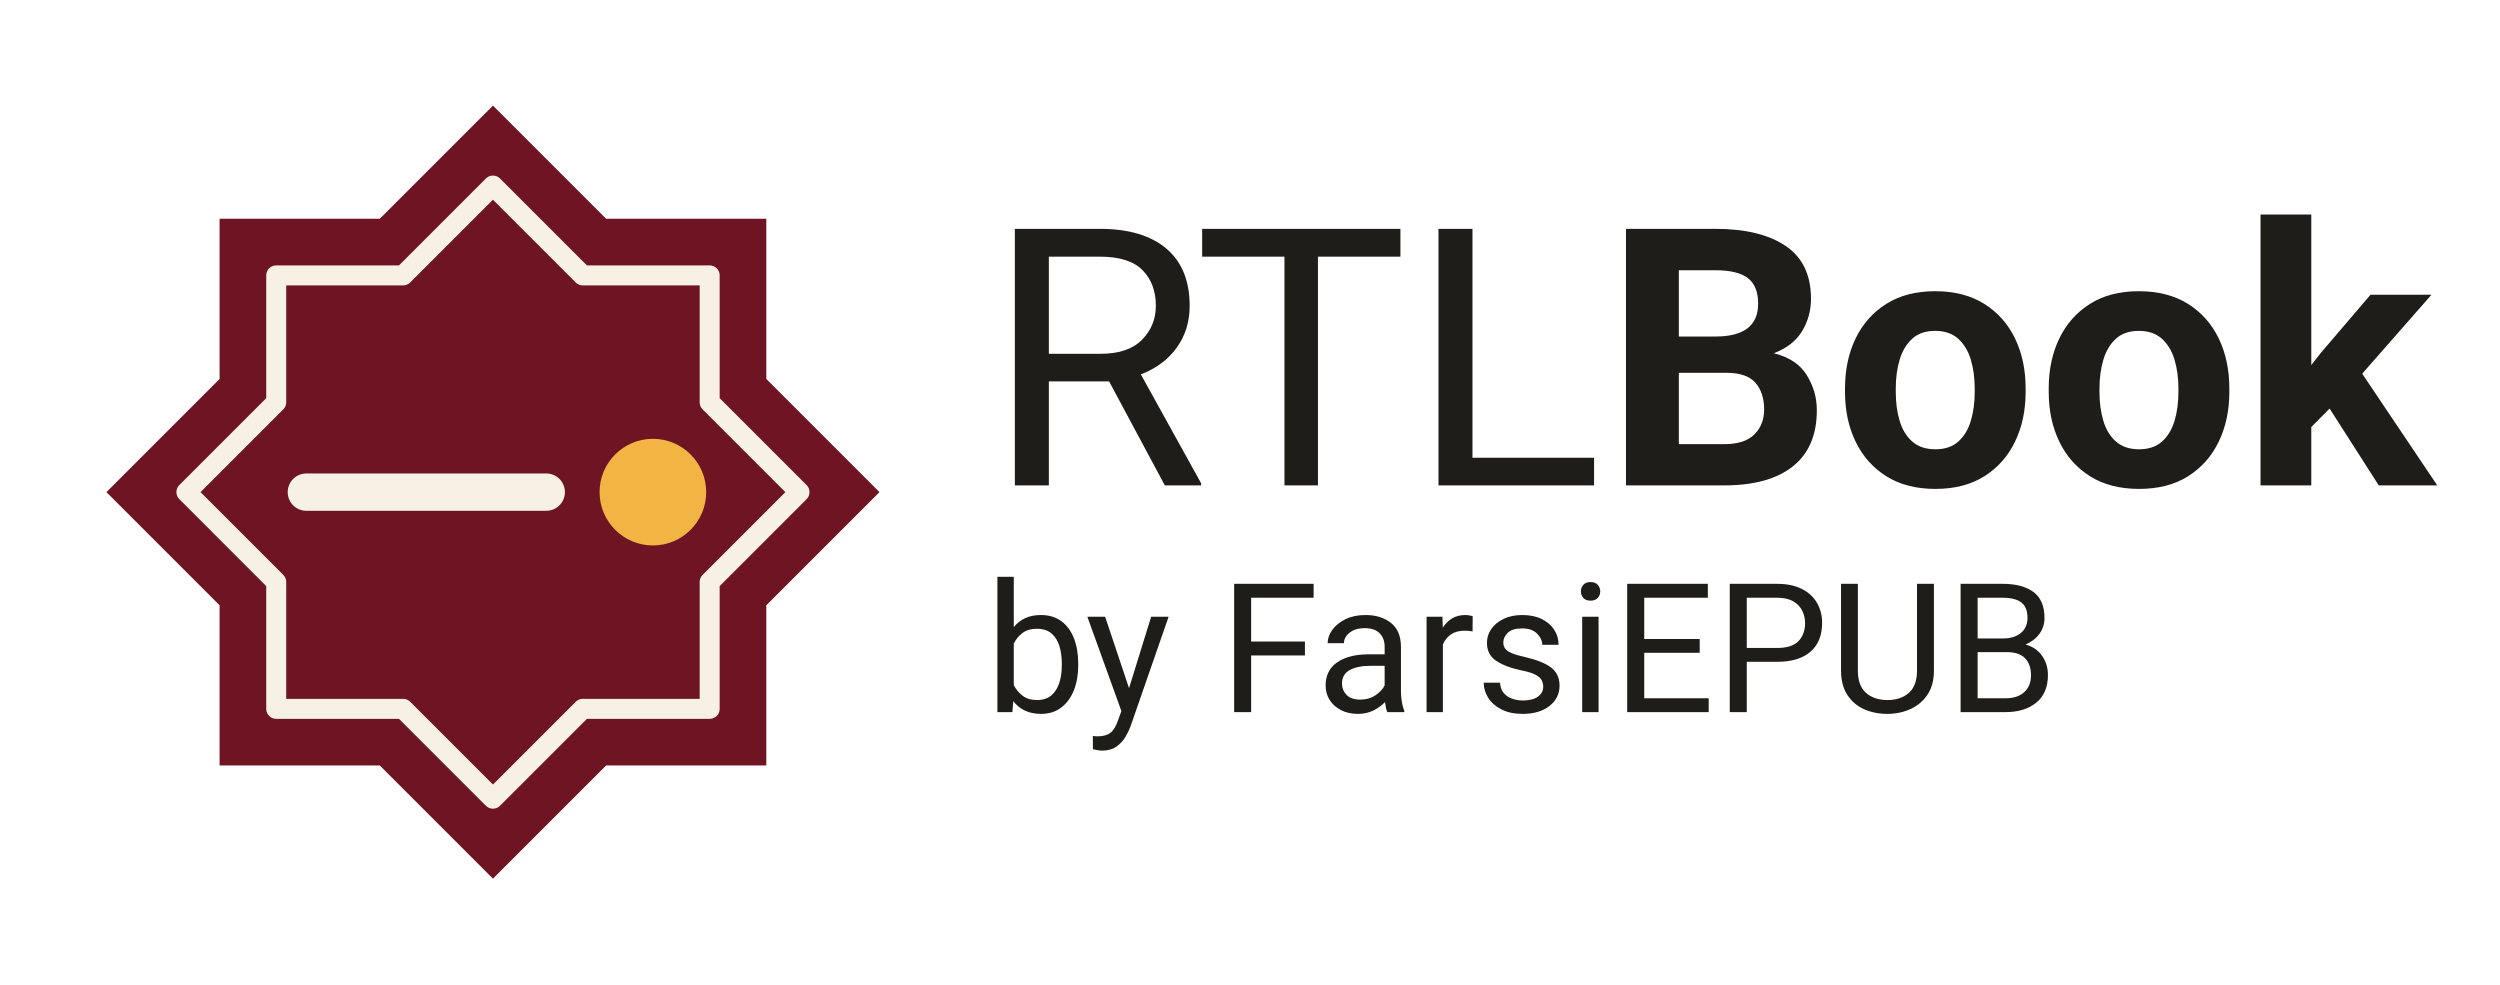
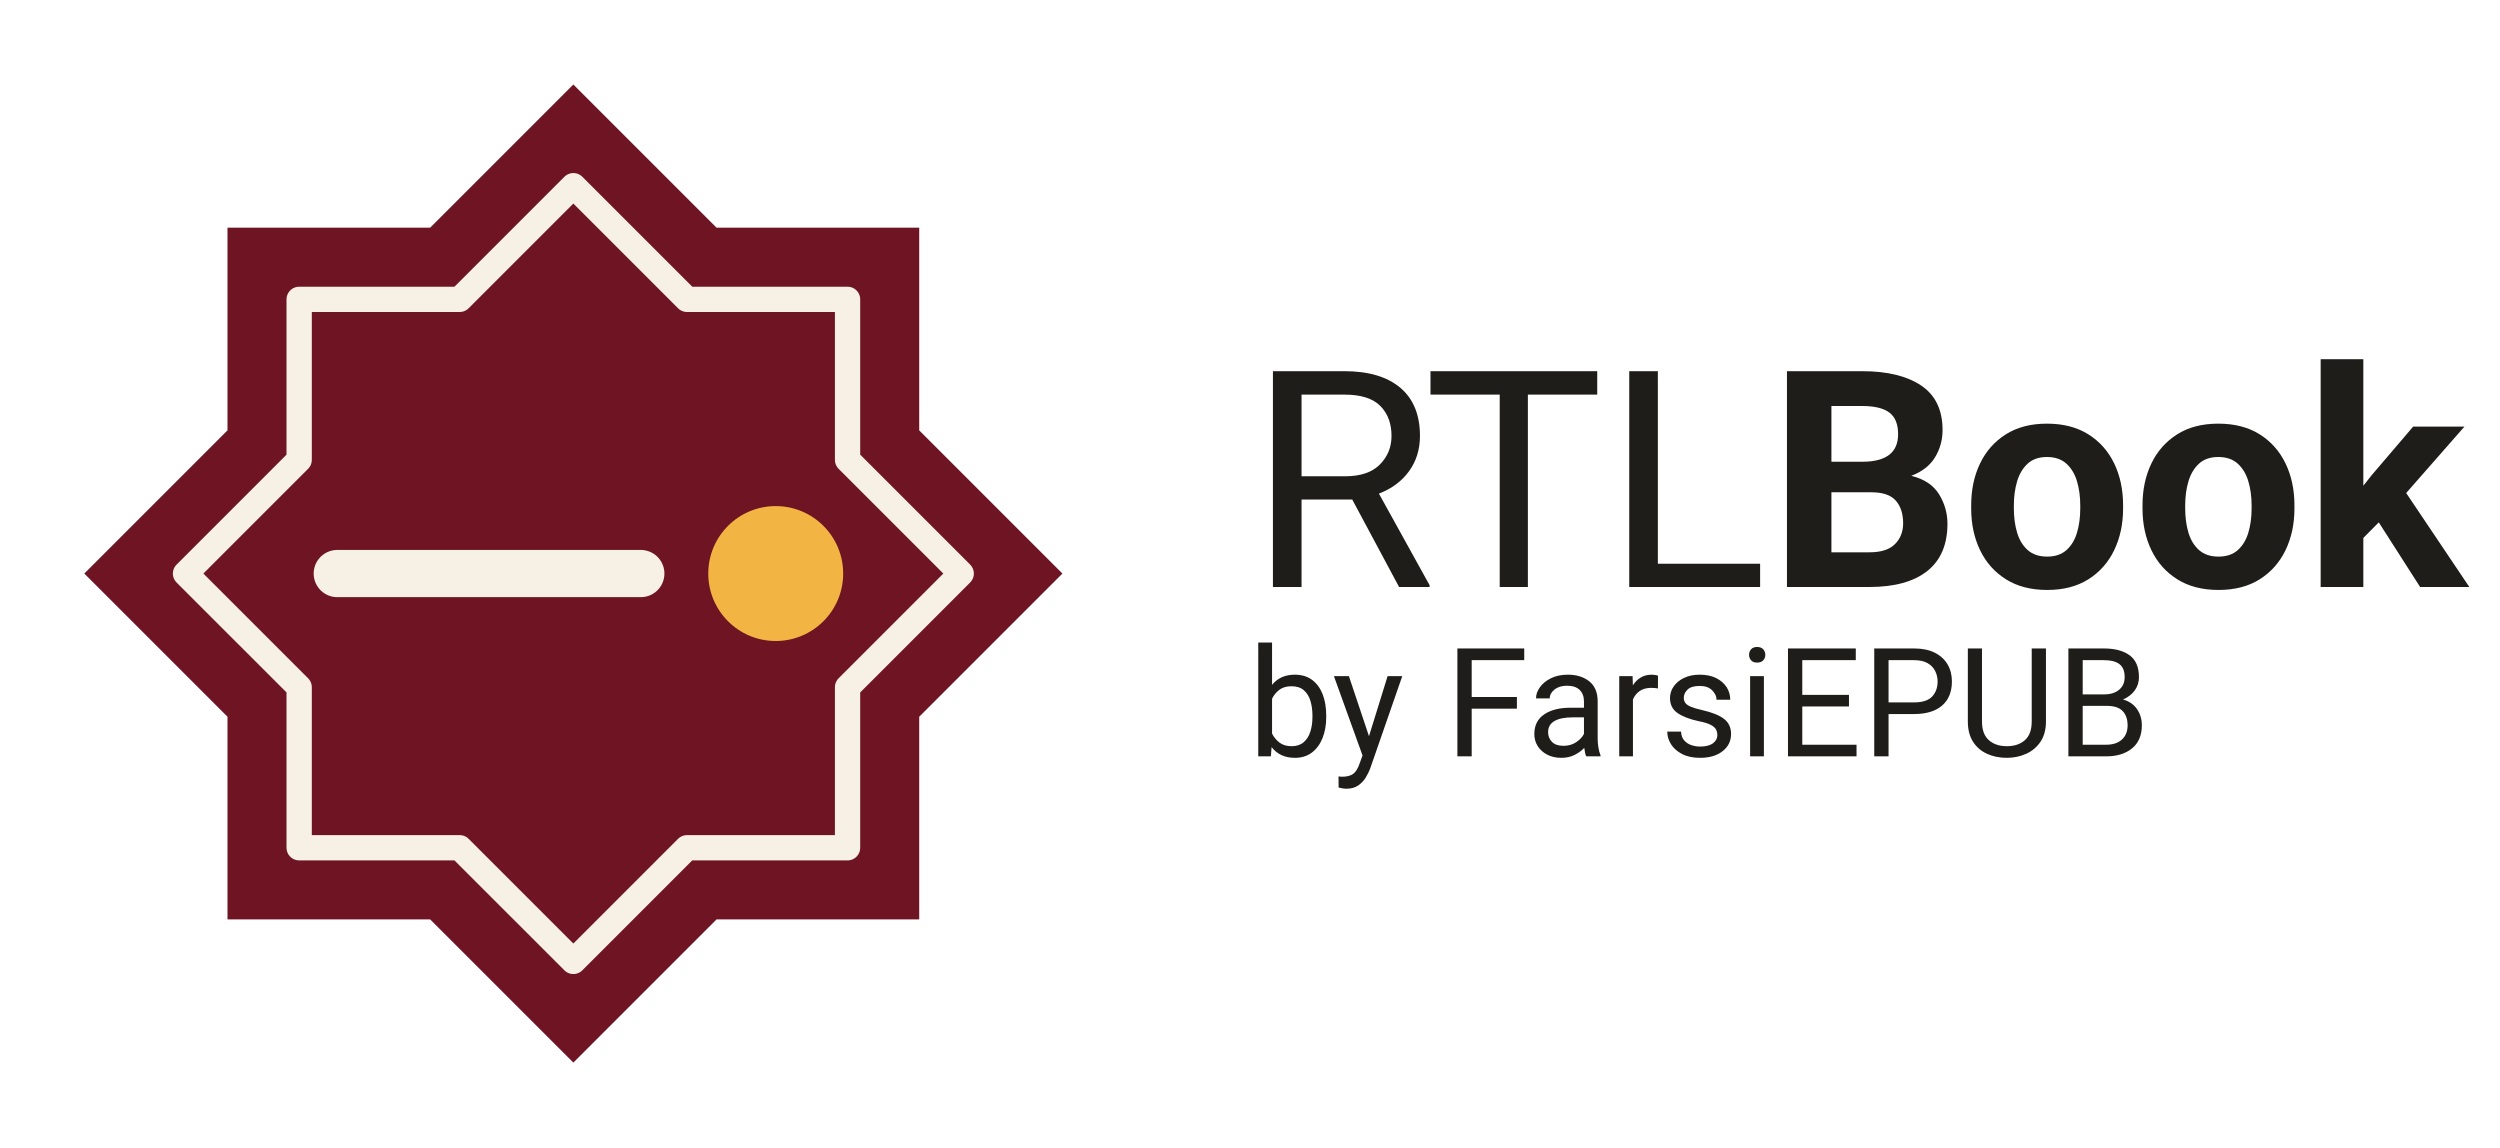
- <svg xmlns="http://www.w3.org/2000/svg" viewBox="-2 -2 76.15 30.00" width="762" height="300" role="img" aria-label="RTLBook by FarsiEPUB">
-   <g transform="scale(0.40625)">
+ <svg xmlns="http://www.w3.org/2000/svg" viewBox="-2 -2 148.25 68.00" width="1482" height="680" role="img" aria-label="RTLBook by FarsiEPUB">
+   <g transform="translate(0 0)">
    <path d="M32.00 3.00L40.49 11.49L52.51 11.49L52.51 23.51L61.00 32.00L52.51 40.49L52.51 52.51L40.49 52.51L32.00 61.00L23.51 52.51L11.49 52.51L11.49 40.49L3.00 32.00L11.49 23.51L11.49 11.49L23.51 11.49Z" fill="#6E1423" />
    <path d="M32.00 9.00L38.74 15.74L48.26 15.74L48.26 25.26L55.00 32.00L48.26 38.74L48.26 48.26L38.74 48.26L32.00 55.00L25.26 48.26L15.74 48.26L15.74 38.74L9.00 32.00L15.74 25.26L15.74 15.74L25.26 15.74Z" fill="none" stroke="#F6F1E4" stroke-width="1.5" stroke-linejoin="round" />
    <circle cx="44" cy="32" r="5" fill="none" />
    <circle cx="44" cy="32" r="4" fill="#F2B544" />
    <path d="M36 32H18" stroke="#F6F1E4" stroke-width="2.8" stroke-linecap="round" fill="none" />
  </g>
-   <path fill="#1f1d1a" d="M33.479 12.795 31.781 9.626H29.944V12.795H28.908V4.975H31.497Q32.812 4.975 33.524 5.576Q34.236 6.178 34.236 7.322Q34.236 8.052 33.841 8.598Q33.446 9.143 32.748 9.411L34.585 12.731V12.795ZM31.497 5.823H29.944V8.783H31.529Q32.361 8.783 32.783 8.356Q33.205 7.929 33.205 7.322Q33.205 6.645 32.799 6.234Q32.394 5.823 31.497 5.823ZM40.66 4.975V5.823H38.146V12.795H37.125V5.823H34.617V4.975ZM46.562 11.952V12.795H41.82V4.975H42.856V11.952Z" />
-   <path fill="#1f1d1a" d="M50.526 12.795H47.535V4.975H50.263Q51.627 4.975 52.401 5.496Q53.174 6.017 53.174 7.107Q53.174 7.644 52.903 8.093Q52.632 8.541 52.041 8.767Q52.739 8.939 53.045 9.433Q53.352 9.927 53.352 10.502Q53.352 11.635 52.621 12.215Q51.891 12.795 50.526 12.795ZM50.263 6.237H49.146V8.257H50.263Q51.563 8.257 51.563 7.257Q51.563 6.715 51.249 6.476Q50.935 6.237 50.263 6.237ZM51.746 10.486Q51.746 9.97 51.48 9.666Q51.214 9.363 50.596 9.363H49.146V11.538H50.526Q51.155 11.538 51.45 11.24Q51.746 10.942 51.746 10.486ZM54.211 9.948V9.836Q54.211 8.987 54.533 8.318Q54.855 7.65 55.468 7.263Q56.08 6.876 56.956 6.876Q57.842 6.876 58.457 7.263Q59.072 7.65 59.394 8.318Q59.716 8.987 59.716 9.836V9.948Q59.716 10.792 59.394 11.46Q59.072 12.129 58.459 12.516Q57.847 12.902 56.966 12.902Q56.085 12.902 55.47 12.516Q54.855 12.129 54.533 11.46Q54.211 10.792 54.211 9.948ZM55.758 9.836V9.948Q55.758 10.432 55.876 10.827Q55.994 11.221 56.26 11.458Q56.526 11.694 56.966 11.694Q57.401 11.694 57.665 11.458Q57.928 11.221 58.046 10.827Q58.164 10.432 58.164 9.948V9.836Q58.164 9.363 58.046 8.965Q57.928 8.568 57.662 8.326Q57.396 8.085 56.956 8.085Q56.521 8.085 56.257 8.326Q55.994 8.568 55.876 8.965Q55.758 9.363 55.758 9.836ZM60.42 9.948V9.836Q60.42 8.987 60.742 8.318Q61.064 7.65 61.677 7.263Q62.289 6.876 63.165 6.876Q64.051 6.876 64.666 7.263Q65.281 7.65 65.603 8.318Q65.925 8.987 65.925 9.836V9.948Q65.925 10.792 65.603 11.46Q65.281 12.129 64.668 12.516Q64.056 12.902 63.175 12.902Q62.294 12.902 61.679 12.516Q61.064 12.129 60.742 11.46Q60.42 10.792 60.42 9.948ZM61.967 9.836V9.948Q61.967 10.432 62.085 10.827Q62.203 11.221 62.469 11.458Q62.735 11.694 63.175 11.694Q63.61 11.694 63.874 11.458Q64.137 11.221 64.255 10.827Q64.373 10.432 64.373 9.948V9.836Q64.373 9.363 64.255 8.965Q64.137 8.568 63.871 8.326Q63.605 8.085 63.165 8.085Q62.729 8.085 62.466 8.326Q62.203 8.568 62.085 8.965Q61.967 9.363 61.967 9.836ZM70.48 12.795 68.981 10.453 68.423 11.017V12.795H66.876V4.54H68.423V9.127L68.718 8.751L70.228 6.984H72.086L69.975 9.39L72.263 12.795Z" />
-   <path fill="#1f1d1a" d="M30.839 18.228V18.285Q30.839 18.709 30.706 19.042Q30.573 19.375 30.32 19.567Q30.068 19.759 29.708 19.759Q29.423 19.759 29.213 19.658Q29.002 19.558 28.859 19.37L28.833 19.705H28.376V15.58H28.875V17.114Q29.018 16.936 29.223 16.841Q29.429 16.746 29.703 16.746Q30.068 16.746 30.322 16.931Q30.575 17.116 30.707 17.451Q30.839 17.785 30.839 18.228ZM30.339 18.285V18.228Q30.339 17.938 30.267 17.696Q30.194 17.455 30.028 17.31Q29.861 17.165 29.579 17.165Q29.308 17.165 29.139 17.295Q28.969 17.425 28.875 17.616V18.881Q28.972 19.074 29.144 19.206Q29.316 19.337 29.584 19.337Q29.853 19.337 30.02 19.195Q30.186 19.053 30.263 18.812Q30.339 18.572 30.339 18.285ZM31.66 16.799 32.388 18.975 33.062 16.799H33.594L32.428 20.154Q32.375 20.296 32.274 20.467Q32.173 20.637 32.001 20.758Q31.83 20.879 31.566 20.879Q31.507 20.879 31.416 20.863Q31.325 20.847 31.287 20.836L31.284 20.433Q31.306 20.436 31.353 20.44Q31.4 20.444 31.419 20.444Q31.674 20.444 31.815 20.34Q31.956 20.237 32.047 19.968L32.155 19.673L31.118 16.799ZM37.749 17.554V17.978H36.11V19.705H35.592V15.795H38.014V16.219H36.11V17.554ZM40.26 19.705Q40.235 19.652 40.218 19.57Q40.2 19.488 40.19 19.399Q40.05 19.547 39.841 19.653Q39.631 19.759 39.363 19.759Q39.067 19.759 38.846 19.643Q38.624 19.528 38.502 19.333Q38.38 19.139 38.38 18.897Q38.38 18.43 38.734 18.187Q39.089 17.944 39.688 17.944H40.179V17.713Q40.179 17.455 40.025 17.3Q39.87 17.146 39.567 17.146Q39.285 17.146 39.111 17.284Q38.938 17.423 38.938 17.605H38.441Q38.441 17.396 38.584 17.198Q38.726 17.001 38.985 16.873Q39.244 16.746 39.596 16.746Q40.069 16.746 40.372 16.987Q40.676 17.229 40.676 17.718V19.071Q40.676 19.216 40.701 19.38Q40.727 19.544 40.778 19.662V19.705ZM39.435 19.324Q39.704 19.324 39.901 19.19Q40.098 19.055 40.179 18.892V18.293H39.768Q39.341 18.293 39.11 18.426Q38.879 18.559 38.879 18.83Q38.879 19.037 39.019 19.18Q39.158 19.324 39.435 19.324ZM42.862 16.783 42.859 17.245Q42.749 17.224 42.617 17.224Q42.362 17.224 42.198 17.338Q42.035 17.452 41.954 17.643V19.705H41.457V16.799H41.941L41.951 17.132Q42.062 16.955 42.232 16.85Q42.403 16.746 42.642 16.746Q42.695 16.746 42.765 16.758Q42.835 16.77 42.862 16.783ZM45.013 18.934Q45.013 18.827 44.966 18.734Q44.919 18.642 44.775 18.565Q44.632 18.489 44.344 18.432Q43.858 18.33 43.578 18.141Q43.297 17.952 43.297 17.594Q43.297 17.363 43.43 17.171Q43.563 16.979 43.806 16.863Q44.049 16.746 44.374 16.746Q44.723 16.746 44.97 16.869Q45.217 16.993 45.349 17.198Q45.48 17.404 45.48 17.653H44.983Q44.983 17.474 44.826 17.314Q44.669 17.154 44.374 17.154Q44.065 17.154 43.931 17.288Q43.796 17.423 43.796 17.581Q43.796 17.688 43.85 17.766Q43.904 17.844 44.047 17.906Q44.191 17.968 44.465 18.029Q45.002 18.153 45.256 18.349Q45.51 18.545 45.51 18.897Q45.51 19.278 45.202 19.519Q44.895 19.759 44.387 19.759Q44.003 19.759 43.737 19.622Q43.471 19.485 43.334 19.267Q43.198 19.05 43.198 18.808H43.697Q43.708 19.012 43.815 19.132Q43.923 19.251 44.078 19.301Q44.234 19.351 44.387 19.351Q44.691 19.351 44.852 19.233Q45.013 19.114 45.013 18.934ZM46.162 16.029Q46.162 15.908 46.236 15.825Q46.31 15.741 46.455 15.741Q46.597 15.741 46.674 15.825Q46.75 15.908 46.75 16.029Q46.75 16.144 46.674 16.226Q46.597 16.308 46.455 16.308Q46.31 16.308 46.236 16.226Q46.162 16.144 46.162 16.029ZM46.699 16.799V19.705H46.2V16.799ZM50.056 19.284V19.705H47.572V15.795H50.03V16.219H48.091V17.476H49.782V17.898H48.091V19.284ZM52.14 18.172H51.217V19.705H50.698V15.795H52.14Q52.583 15.795 52.89 15.948Q53.196 16.101 53.354 16.371Q53.513 16.641 53.513 16.987Q53.513 17.554 53.16 17.863Q52.806 18.172 52.14 18.172ZM52.14 16.219H51.217V17.75H52.14Q52.597 17.75 52.796 17.538Q52.994 17.326 52.994 16.993Q52.994 16.791 52.907 16.614Q52.82 16.437 52.632 16.328Q52.444 16.219 52.14 16.219ZM56.405 15.795H56.921V18.44Q56.921 18.881 56.725 19.173Q56.529 19.466 56.205 19.613Q55.881 19.759 55.503 19.759Q55.105 19.759 54.784 19.613Q54.463 19.466 54.277 19.173Q54.09 18.881 54.09 18.44V15.795H54.603V18.44Q54.603 18.9 54.851 19.118Q55.1 19.337 55.503 19.337Q55.911 19.337 56.158 19.118Q56.405 18.9 56.405 18.44ZM59.104 19.705H57.734V15.795H59.015Q59.617 15.795 59.954 16.043Q60.291 16.292 60.291 16.837Q60.291 17.108 60.137 17.319Q59.982 17.53 59.714 17.645Q60.044 17.737 60.22 17.992Q60.396 18.247 60.396 18.577Q60.396 19.125 60.043 19.415Q59.689 19.705 59.104 19.705ZM59.015 16.219H58.253V17.46H59.031Q59.367 17.46 59.57 17.294Q59.773 17.127 59.773 16.832Q59.773 16.509 59.586 16.364Q59.399 16.219 59.015 16.219ZM59.88 18.583Q59.88 18.255 59.702 18.066Q59.523 17.876 59.128 17.876H58.253V19.284H59.104Q59.472 19.284 59.676 19.094Q59.88 18.905 59.88 18.583Z" />
+   <path fill="#1f1d1a" d="M80.965 32.797 78.188 27.611H75.182V32.797H73.485V20.0H77.722Q79.875 20.0 81.04 20.984Q82.204 21.969 82.204 23.841Q82.204 25.036 81.558 25.928Q80.912 26.82 79.77 27.26L82.775 32.691V32.797ZM77.722 21.389H75.182V26.231H77.774Q79.137 26.231 79.827 25.533Q80.517 24.834 80.517 23.841Q80.517 22.733 79.853 22.061Q79.189 21.389 77.722 21.389ZM92.716 20.0V21.389H88.603V32.797H86.933V21.389H82.828V20.0ZM102.375 31.417V32.797H94.614V20.0H96.311V31.417Z" />
+   <path fill="#1f1d1a" d="M108.861 32.797H103.966V20.0H108.431Q110.663 20.0 111.929 20.853Q113.194 21.705 113.194 23.489Q113.194 24.368 112.75 25.102Q112.307 25.836 111.34 26.205Q112.482 26.486 112.983 27.295Q113.484 28.104 113.484 29.044Q113.484 30.898 112.289 31.848Q111.094 32.797 108.861 32.797ZM108.431 22.065H106.603V25.37H108.431Q110.558 25.37 110.558 23.735Q110.558 22.848 110.043 22.457Q109.529 22.065 108.431 22.065ZM110.856 29.018Q110.856 28.174 110.421 27.677Q109.986 27.181 108.976 27.181H106.603V30.74H108.861Q109.89 30.74 110.373 30.252Q110.856 29.765 110.856 29.018ZM114.891 28.139V27.954Q114.891 26.565 115.418 25.471Q115.945 24.377 116.947 23.744Q117.949 23.111 119.382 23.111Q120.832 23.111 121.838 23.744Q122.845 24.377 123.372 25.471Q123.899 26.565 123.899 27.954V28.139Q123.899 29.519 123.372 30.613Q122.845 31.707 121.843 32.34Q120.841 32.973 119.399 32.973Q117.958 32.973 116.952 32.34Q115.945 31.707 115.418 30.613Q114.891 29.519 114.891 28.139ZM117.422 27.954V28.139Q117.422 28.93 117.615 29.576Q117.809 30.222 118.244 30.608Q118.679 30.995 119.399 30.995Q120.111 30.995 120.542 30.608Q120.973 30.222 121.166 29.576Q121.359 28.93 121.359 28.139V27.954Q121.359 27.181 121.166 26.53Q120.973 25.88 120.538 25.484Q120.103 25.089 119.382 25.089Q118.67 25.089 118.239 25.484Q117.809 25.88 117.615 26.53Q117.422 27.181 117.422 27.954ZM125.051 28.139V27.954Q125.051 26.565 125.578 25.471Q126.105 24.377 127.107 23.744Q128.109 23.111 129.542 23.111Q130.992 23.111 131.999 23.744Q133.005 24.377 133.532 25.471Q134.06 26.565 134.06 27.954V28.139Q134.06 29.519 133.532 30.613Q133.005 31.707 132.003 32.34Q131.001 32.973 129.56 32.973Q128.118 32.973 127.112 32.34Q126.105 31.707 125.578 30.613Q125.051 29.519 125.051 28.139ZM127.582 27.954V28.139Q127.582 28.93 127.775 29.576Q127.969 30.222 128.404 30.608Q128.839 30.995 129.56 30.995Q130.271 30.995 130.702 30.608Q131.133 30.222 131.326 29.576Q131.52 28.93 131.52 28.139V27.954Q131.52 27.181 131.326 26.53Q131.133 25.88 130.698 25.484Q130.263 25.089 129.542 25.089Q128.83 25.089 128.399 25.484Q127.969 25.88 127.775 26.53Q127.582 27.181 127.582 27.954ZM141.513 32.797 139.061 28.965 138.146 29.888V32.797H135.615V19.288H138.146V26.794L138.63 26.179L141.1 23.287H144.141L140.687 27.225L144.431 32.797Z" />
+   <path fill="#1f1d1a" d="M76.645 40.423V40.515Q76.645 41.21 76.427 41.755Q76.21 42.299 75.797 42.614Q75.384 42.928 74.795 42.928Q74.329 42.928 73.984 42.763Q73.639 42.598 73.406 42.291L73.362 42.84H72.615V36.09H73.433V38.599Q73.666 38.309 74.002 38.153Q74.338 37.997 74.786 37.997Q75.384 37.997 75.799 38.3Q76.214 38.604 76.43 39.151Q76.645 39.698 76.645 40.423ZM75.828 40.515V40.423Q75.828 39.948 75.709 39.553Q75.59 39.157 75.318 38.92Q75.045 38.683 74.584 38.683Q74.14 38.683 73.863 38.896Q73.586 39.109 73.433 39.421V41.491Q73.591 41.807 73.872 42.023Q74.153 42.238 74.593 42.238Q75.032 42.238 75.305 42.005Q75.577 41.772 75.702 41.379Q75.828 40.986 75.828 40.515ZM77.99 38.085 79.181 41.645 80.284 38.085H81.154L79.247 43.574Q79.159 43.807 78.994 44.086Q78.829 44.365 78.548 44.563Q78.267 44.76 77.836 44.76Q77.739 44.76 77.59 44.734Q77.44 44.708 77.379 44.69L77.375 44.031Q77.41 44.035 77.487 44.042Q77.563 44.048 77.594 44.048Q78.012 44.048 78.242 43.879Q78.473 43.71 78.623 43.271L78.798 42.787L77.102 38.085ZM87.952 39.32V40.014H85.271V42.84H84.423V36.442H88.387V37.136H85.271V39.32ZM92.061 42.84Q92.021 42.752 91.993 42.618Q91.964 42.484 91.947 42.339Q91.718 42.581 91.375 42.754Q91.033 42.928 90.593 42.928Q90.11 42.928 89.747 42.739Q89.385 42.55 89.185 42.231Q88.985 41.913 88.985 41.517Q88.985 40.753 89.565 40.355Q90.145 39.957 91.125 39.957H91.929V39.579Q91.929 39.157 91.677 38.905Q91.424 38.652 90.927 38.652Q90.466 38.652 90.182 38.878Q89.899 39.105 89.899 39.403H89.086Q89.086 39.061 89.319 38.738Q89.552 38.415 89.976 38.206Q90.4 37.997 90.976 37.997Q91.749 37.997 92.246 38.393Q92.742 38.788 92.742 39.588V41.803Q92.742 42.04 92.784 42.308Q92.826 42.576 92.909 42.77V42.84ZM90.712 42.216Q91.151 42.216 91.474 41.996Q91.797 41.777 91.929 41.508V40.528H91.257Q90.558 40.528 90.18 40.746Q89.802 40.964 89.802 41.407Q89.802 41.746 90.031 41.981Q90.259 42.216 90.712 42.216ZM96.319 38.059 96.315 38.815Q96.135 38.779 95.919 38.779Q95.502 38.779 95.234 38.966Q94.966 39.153 94.834 39.465V42.84H94.021V38.085H94.812L94.83 38.63Q95.01 38.34 95.289 38.169Q95.568 37.997 95.959 37.997Q96.047 37.997 96.161 38.017Q96.275 38.037 96.319 38.059ZM99.839 41.579Q99.839 41.403 99.762 41.251Q99.686 41.1 99.45 40.975Q99.215 40.849 98.745 40.757Q97.95 40.59 97.49 40.28Q97.031 39.97 97.031 39.386Q97.031 39.008 97.249 38.694Q97.466 38.38 97.864 38.188Q98.262 37.997 98.793 37.997Q99.365 37.997 99.769 38.199Q100.173 38.402 100.389 38.738Q100.604 39.074 100.604 39.483H99.791Q99.791 39.188 99.534 38.927Q99.277 38.665 98.793 38.665Q98.288 38.665 98.068 38.885Q97.849 39.105 97.849 39.364Q97.849 39.54 97.937 39.667Q98.024 39.795 98.26 39.896Q98.495 39.997 98.943 40.098Q99.822 40.3 100.237 40.621Q100.652 40.942 100.652 41.517Q100.652 42.141 100.149 42.535Q99.646 42.928 98.815 42.928Q98.187 42.928 97.752 42.704Q97.317 42.48 97.093 42.124Q96.869 41.768 96.869 41.372H97.686Q97.704 41.706 97.879 41.902Q98.055 42.097 98.31 42.179Q98.565 42.26 98.815 42.26Q99.312 42.26 99.576 42.067Q99.839 41.873 99.839 41.579ZM101.72 36.824Q101.72 36.626 101.841 36.49Q101.962 36.354 102.199 36.354Q102.432 36.354 102.557 36.49Q102.683 36.626 102.683 36.824Q102.683 37.013 102.557 37.147Q102.432 37.281 102.199 37.281Q101.962 37.281 101.841 37.147Q101.72 37.013 101.72 36.824ZM102.599 38.085V42.84H101.782V38.085ZM108.092 42.15V42.84H104.027V36.442H108.048V37.136H104.875V39.193H107.644V39.882H104.875V42.15ZM111.502 40.331H109.991V42.84H109.143V36.442H111.502Q112.228 36.442 112.729 36.692Q113.229 36.943 113.489 37.384Q113.748 37.826 113.748 38.393Q113.748 39.32 113.17 39.825Q112.592 40.331 111.502 40.331ZM111.502 37.136H109.991V39.641H111.502Q112.25 39.641 112.575 39.294Q112.9 38.946 112.9 38.402Q112.9 38.072 112.757 37.782Q112.614 37.492 112.307 37.314Q111.999 37.136 111.502 37.136ZM118.481 36.442H119.325V40.77Q119.325 41.491 119.004 41.97Q118.683 42.449 118.154 42.688Q117.624 42.928 117.004 42.928Q116.354 42.928 115.829 42.688Q115.304 42.449 114.998 41.97Q114.693 41.491 114.693 40.77V36.442H115.532V40.77Q115.532 41.522 115.939 41.88Q116.345 42.238 117.004 42.238Q117.672 42.238 118.077 41.88Q118.481 41.522 118.481 40.77ZM122.897 42.84H120.656V36.442H122.752Q123.737 36.442 124.288 36.848Q124.84 37.255 124.84 38.147Q124.84 38.59 124.587 38.935Q124.334 39.28 123.895 39.469Q124.436 39.619 124.723 40.036Q125.011 40.454 125.011 40.994Q125.011 41.891 124.433 42.365Q123.855 42.84 122.897 42.84ZM122.752 37.136H121.504V39.166H122.779Q123.328 39.166 123.66 38.894Q123.992 38.621 123.992 38.138Q123.992 37.611 123.686 37.373Q123.381 37.136 122.752 37.136ZM124.167 41.003Q124.167 40.467 123.875 40.157Q123.583 39.847 122.937 39.847H121.504V42.15H122.897Q123.5 42.15 123.833 41.84Q124.167 41.53 124.167 41.003Z" />
</svg>
